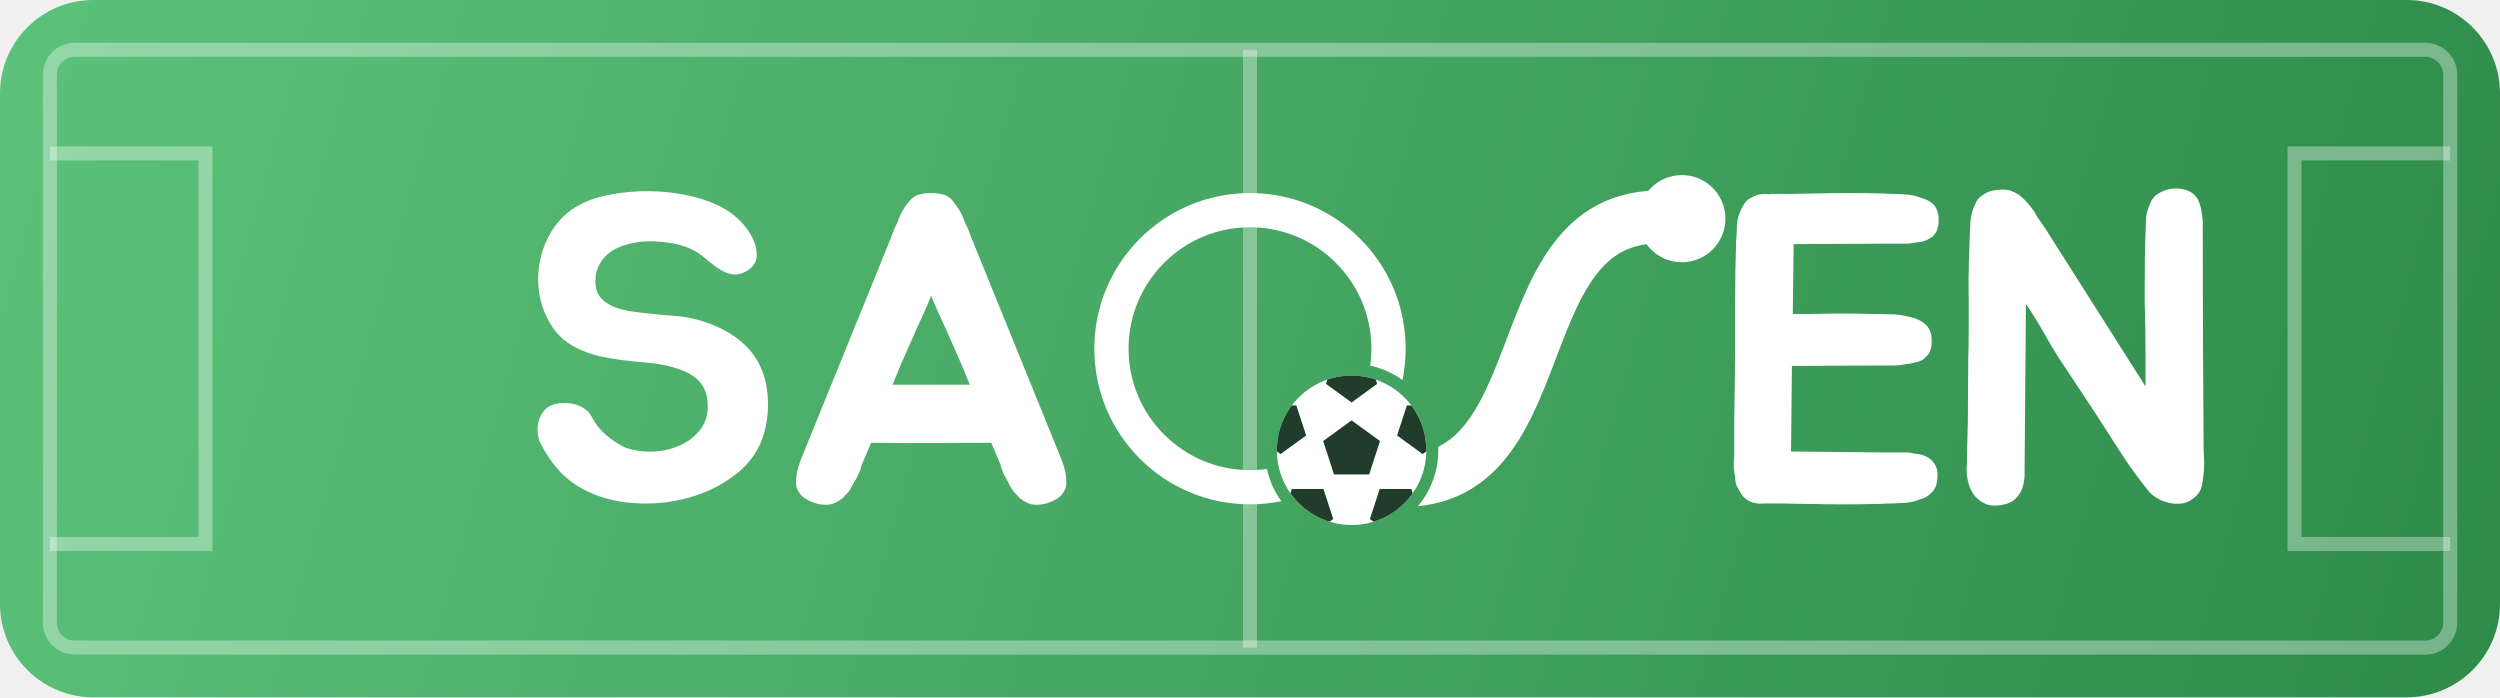
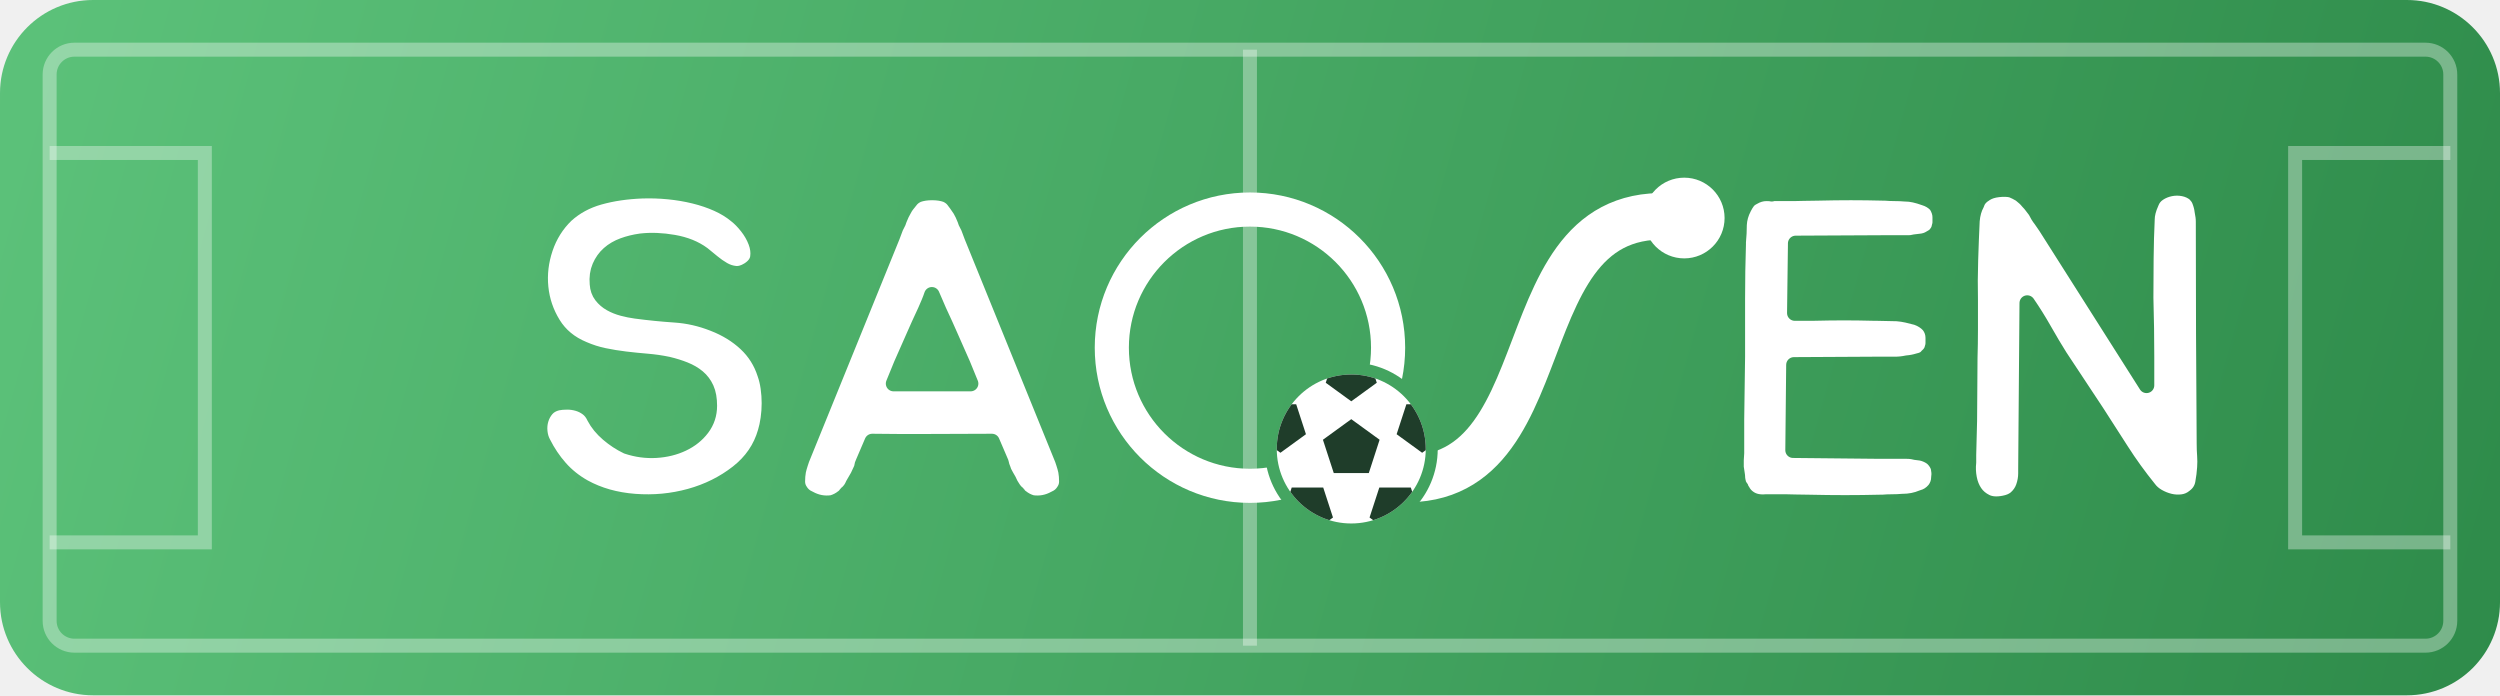
- <svg xmlns="http://www.w3.org/2000/svg" viewBox="-1231.1 -442.1 5725.7 1597.1" role="img" aria-label="SAQSEN（さくせん盤）">
+ <svg xmlns="http://www.w3.org/2000/svg" viewBox="-1239.4 -442.1 5742.4 1597.1" role="img" aria-label="SAQSEN（さくせん盤）">
  <defs>
-     <linearGradient id="g" gradientUnits="userSpaceOnUse" x1="-1231.1" y1="-442.1" x2="4494.6" y2="1155.1">
+     <linearGradient id="g" gradientUnits="userSpaceOnUse" x1="-1239.4" y1="-442.1" x2="4502.9" y2="1155.1">
      <stop offset="0" stop-color="#5cc27a" />
      <stop offset="1" stop-color="#2e8b4a" />
    </linearGradient>
    <clipPath id="b">
      <circle cx="1864.4" cy="589.2" r="171.1" />
    </clipPath>
  </defs>
-   <rect x="-1231.1" y="-442.1" width="5725.7" height="1597.1" rx="213.9" fill="url(#g)" />
-   <rect x="-1117" y="-328" width="5497.6" height="1369" rx="57" stroke="#ffffff" stroke-opacity="0.35" stroke-width="32.1" fill="none" />
+   <rect x="-1239.4" y="-442.1" width="5742.4" height="1597.1" rx="213.9" fill="url(#g)" />
+   <rect x="-1125.4" y="-328" width="5514.2" height="1369" rx="57" stroke="#ffffff" stroke-opacity="0.35" stroke-width="32.1" fill="none" />
  <path d="M1631.7 -328V1041" stroke="#ffffff" stroke-opacity="0.35" stroke-width="32.1" fill="none" />
-   <path d="M-1117 -90.7h356.5v894.4h-356.5" stroke="#ffffff" stroke-opacity="0.35" stroke-width="32.1" fill="none" />
-   <path d="M4380.5 -90.7h-356.5v894.4h356.5" stroke="#ffffff" stroke-opacity="0.35" stroke-width="32.1" fill="none" />
-   <g fill="#ffffff">
+   <path d="M-1125.4 -90.7h356.5v894.4h-356.5" stroke="#ffffff" stroke-opacity="0.35" stroke-width="32.1" fill="none" />
+   <path d="M4388.9 -90.7h-356.5v894.4h356.5" stroke="#ffffff" stroke-opacity="0.35" stroke-width="32.1" fill="none" />
+   <g fill="#ffffff" stroke="url(#g)" stroke-width="35.6" stroke-linejoin="round">
    <path d="M517.909 417.0Q522.909 431.0 525.409 448.5Q527.909 466.0 527.909 484.0Q527.909 502.0 525.409 519.5Q522.909 537.0 518.909 550.0Q502.909 606.0 454.909 643.5Q406.909 681.0 345.409 698.0Q283.909 715.0 218.409 710.0Q152.909 705.0 101.909 677.0Q69.909 659.0 46.909 633.0Q23.909 607.0 7.909 575.0Q1.909 564.0 0.409 549.5Q-1.091 535.0 2.909 521.5Q6.909 508.0 15.909 497.5Q24.909 487.0 40.909 483.0Q50.909 481.0 63.409 481.0Q75.909 481.0 87.909 484.5Q99.909 488.0 109.909 495.5Q119.909 503.0 125.909 516.0Q136.909 537.0 157.409 554.5Q177.909 572.0 200.909 583.0Q233.909 594.0 267.409 592.0Q300.909 590.0 328.409 577.0Q355.909 564.0 372.909 541.5Q389.909 519.0 389.909 490.0Q389.909 466.0 382.909 450.5Q375.909 435.0 363.409 424.5Q350.909 414.0 333.409 407.0Q315.909 400.0 294.909 395.0Q270.909 390.0 246.409 388.0Q221.909 386.0 196.909 383.0Q171.909 380.0 147.909 375.0Q123.909 370.0 100.909 360.0Q54.909 341.0 30.909 302.0Q6.909 263.0 2.409 218.0Q-2.091 173.0 12.909 128.5Q27.909 84.0 60.909 52.0Q92.909 23.0 137.409 10.5Q181.909 -2.0 235.909 -4.0Q265.909 -5.0 296.409 -2.0Q326.909 1.0 355.409 8.0Q383.909 15.0 408.409 26.0Q432.909 37.0 450.909 52.0Q463.909 62.0 476.909 78.5Q489.909 95.0 496.909 113.5Q503.909 132.0 501.409 149.0Q498.909 166.0 479.909 178.0Q463.909 188.0 449.409 186.5Q434.909 185.0 421.909 177.5Q408.909 170.0 396.909 160.0Q384.909 150.0 374.909 142.0Q347.909 122.0 307.909 115.0Q267.909 108.0 232.909 112.0Q210.909 115.0 191.909 122.0Q172.909 129.0 159.409 141.0Q145.909 153.0 138.409 170.5Q130.909 188.0 132.909 210.0Q133.909 226.0 142.409 237.0Q150.909 248.0 163.409 255.0Q175.909 262.0 190.909 266.0Q205.909 270.0 220.909 272.0Q265.909 278.0 310.909 281.0Q355.909 284.0 398.909 301.0Q442.909 318.0 473.909 347.0Q504.909 376.0 517.909 417.0Z" />
    <path d="M1209.079 640.0Q1210.079 646.0 1210.579 651.5Q1211.079 657.0 1211.079 664.0Q1211.079 676.0 1204.079 686.0Q1201.079 691.0 1196.079 695.5Q1191.079 700.0 1184.079 703.0Q1159.079 717.0 1131.079 713.0Q1117.079 709.0 1106.079 700.0Q1104.079 698.0 1103.079 697.5Q1102.079 697.0 1101.079 695.0Q1100.079 694.0 1099.079 692.5Q1098.079 691.0 1096.079 690.0Q1091.079 685.0 1088.079 680.5Q1085.079 676.0 1082.079 671.0Q1080.079 666.0 1077.579 661.5Q1075.079 657.0 1072.079 652.0Q1070.079 648.0 1068.079 644.5Q1066.079 641.0 1065.079 637.0Q1061.079 628.0 1060.079 621.0L1039.079 572.0Q970.079 572.0 901.579 572.5Q833.079 573.0 764.079 572.0L743.079 621.0Q741.079 625.0 740.579 629.0Q740.079 633.0 738.079 637.0Q736.079 641.0 734.579 644.5Q733.079 648.0 731.079 652.0Q728.079 657.0 725.579 661.5Q723.079 666.0 720.079 671.0Q718.079 676.0 715.079 680.5Q712.079 685.0 707.079 690.0Q705.079 691.0 704.079 692.5Q703.079 694.0 702.079 695.0Q701.079 697.0 700.079 697.5Q699.079 698.0 697.079 700.0Q686.079 709.0 672.079 713.0Q644.079 717.0 619.079 703.0Q612.079 700.0 607.079 695.5Q602.079 691.0 599.079 686.0Q592.079 676.0 592.079 664.0Q592.079 657.0 592.579 651.5Q593.079 646.0 594.079 640.0Q596.079 631.0 599.079 622.0Q602.079 613.0 602.079 613.0L810.079 101.0L816.079 85.0Q818.079 79.0 821.079 74.0Q824.079 69.0 826.079 62.0Q831.079 49.0 837.079 39.0Q840.079 33.0 844.079 28.0Q848.079 23.0 852.079 18.0Q858.079 10.0 869.079 5.0Q883.079 0.0 901.579 0.0Q920.079 0.0 934.079 5.0Q945.079 10.0 951.079 18.0Q958.079 27.0 966.079 39.0Q972.079 49.0 977.079 62.0Q979.079 69.0 982.079 74.0Q985.079 79.0 987.079 85.0L993.079 101.0L1201.079 613.0Q1201.079 613.0 1204.079 622.0Q1207.079 631.0 1209.079 640.0ZM972.079 395.0Q959.079 366.0 945.579 335.0Q932.079 304.0 917.079 272.0Q913.079 263.0 909.079 253.5Q905.079 244.0 901.079 235.0Q898.079 244.0 894.079 253.5Q890.079 263.0 886.079 272.0Q871.079 304.0 857.579 335.0Q844.079 366.0 831.079 395.0L813.079 439.0H990.079Z" />
-     <path d="M2876.867 120.0 2874.867 277.0H2914.867Q2955.867 276.0 2987.867 276.0Q3019.867 276.0 3058.867 277.0H3063.867Q3075.867 277.0 3087.367 277.5Q3098.867 278.0 3109.867 278.0Q3121.867 279.0 3132.867 281.5Q3143.867 284.0 3154.867 287.0Q3171.867 293.0 3182.867 305.0Q3192.867 318.0 3192.867 334.0Q3192.867 339.0 3192.867 345.5Q3192.867 352.0 3190.867 357.0Q3188.867 368.0 3177.867 377.0Q3172.867 384.0 3158.867 387.0Q3145.867 391.0 3132.867 392.0Q3118.867 395.0 3104.867 395.0H3057.867L2872.867 396.0L2870.867 592.0L3069.867 594.0H3116.867Q3124.867 594.0 3131.867 594.0Q3138.867 594.0 3144.867 595.0Q3152.867 597.0 3159.367 597.5Q3165.867 598.0 3171.867 600.0Q3183.867 604.0 3191.867 611.0Q3201.867 621.0 3204.867 632.0Q3205.867 637.0 3206.367 642.5Q3206.867 648.0 3205.867 654.0Q3205.867 670.0 3195.867 683.0Q3183.867 697.0 3167.867 701.0Q3146.867 710.0 3121.867 710.0Q3110.867 711.0 3098.867 711.0Q3086.867 711.0 3075.867 712.0H3069.867Q2991.867 714.0 2907.867 712.0Q2887.867 712.0 2875.867 711.5Q2863.867 711.0 2854.367 711.0Q2844.867 711.0 2834.867 711.0Q2824.867 711.0 2808.867 711.0Q2785.867 713.0 2770.867 703.0Q2759.867 696.0 2753.867 684.0Q2750.867 681.0 2750.867 678.0Q2749.867 676.0 2748.867 675.0Q2747.867 674.0 2746.867 672.0Q2744.867 667.0 2743.867 661.5Q2742.867 656.0 2742.867 651.0Q2741.867 646.0 2741.367 641.0Q2740.867 636.0 2739.867 631.0V615.0Q2739.867 611.0 2740.367 607.0Q2740.867 603.0 2740.867 599.0V521.0L2742.867 377.0V244.0Q2742.867 208.0 2743.367 180.0Q2743.867 152.0 2744.867 119.0V114.0Q2745.867 103.0 2746.367 93.5Q2746.867 84.0 2746.867 74.0Q2747.867 54.0 2757.867 35.0Q2761.867 27.0 2766.367 21.0Q2770.867 15.0 2778.867 11.0Q2793.867 2.0 2809.867 2.0Q2817.867 2.0 2821.867 3.0V2.0Q2839.867 2.0 2850.867 2.0Q2861.867 2.0 2872.367 2.0Q2882.867 2.0 2894.867 1.5Q2906.867 1.0 2927.867 1.0Q2967.867 0.0 3003.867 0.0Q3039.867 0.0 3077.867 1.0H3081.867Q3092.867 2.0 3104.867 2.0Q3116.867 2.0 3127.867 3.0Q3138.867 3.0 3149.867 5.5Q3160.867 8.0 3171.867 12.0Q3188.867 17.0 3199.867 29.0Q3208.867 43.0 3208.867 57.0Q3208.867 63.0 3208.867 68.5Q3208.867 74.0 3206.867 79.0Q3205.867 89.0 3194.867 100.0Q3190.867 102.0 3186.367 105.0Q3181.867 108.0 3175.867 110.0Q3169.867 112.0 3163.367 112.5Q3156.867 113.0 3150.867 114.0Q3142.867 116.0 3136.367 116.0Q3129.867 116.0 3121.867 116.0H3076.867L2876.867 117.0Z" />
-     <path d="M3816.764 632.0Q3815.764 649.0 3812.264 668.0Q3808.764 687.0 3792.764 699.0Q3780.764 709.0 3765.764 711.0Q3750.764 713.0 3736.264 709.5Q3721.764 706.0 3708.764 698.5Q3695.764 691.0 3687.764 680.0Q3653.764 638.0 3625.264 593.5Q3596.764 549.0 3567.764 504.0L3483.764 377.0Q3466.764 350.0 3447.764 316.5Q3428.764 283.0 3408.764 254.0L3405.764 636.0V645.0Q3405.764 661.0 3400.264 676.5Q3394.764 692.0 3381.764 703.0Q3371.764 711.0 3355.764 714.0Q3330.764 719.0 3314.264 711.0Q3297.764 703.0 3288.264 689.0Q3278.764 675.0 3275.264 656.5Q3271.764 638.0 3273.764 620.0V603.0L3275.764 525.0L3276.764 380.0Q3277.764 348.0 3277.764 314.5Q3277.764 281.0 3277.764 246.0Q3276.764 203.0 3278.264 155.0Q3279.764 107.0 3281.764 65.0Q3283.764 42.0 3292.764 26.0Q3296.764 12.0 3313.764 2.0Q3324.764 -5.0 3342.264 -7.0Q3359.764 -9.0 3372.764 -6.0Q3377.764 -4.0 3382.764 -1.5Q3387.764 1.0 3392.764 4.0Q3397.764 8.0 3402.264 12.0Q3406.764 16.0 3410.764 21.0Q3415.764 26.0 3419.764 31.5Q3423.764 37.0 3427.764 42.0Q3430.764 48.0 3433.764 53.0Q3436.764 58.0 3440.764 63.0L3451.764 79.0L3682.764 443.0V377.0Q3682.764 345.0 3682.264 311.5Q3681.764 278.0 3680.764 242.0Q3680.764 200.0 3681.264 152.0Q3681.764 104.0 3683.764 62.0Q3683.764 45.0 3693.764 23.0Q3698.764 10.0 3710.764 2.0Q3722.764 -6.0 3737.764 -9.0Q3752.764 -12.0 3767.764 -9.0Q3782.764 -6.0 3793.764 3.0Q3796.764 6.0 3799.764 10.0Q3802.764 14.0 3804.764 19.0Q3809.764 32.0 3810.764 42.0Q3813.764 56.0 3813.764 67.0Q3813.764 192.0 3814.264 322.0Q3814.764 452.0 3815.764 577.0Q3815.764 591.0 3816.764 604.5Q3817.764 618.0 3816.764 632.0Z" />
+     <path d="M2885.192 120.0 2883.192 277.0H2923.192Q2964.192 276.0 2996.192 276.0Q3028.192 276.0 3067.192 277.0H3072.192Q3084.192 277.0 3095.692 277.5Q3107.192 278.0 3118.192 278.0Q3130.192 279.0 3141.192 281.5Q3152.192 284.0 3163.192 287.0Q3180.192 293.0 3191.192 305.0Q3201.192 318.0 3201.192 334.0Q3201.192 339.0 3201.192 345.5Q3201.192 352.0 3199.192 357.0Q3197.192 368.0 3186.192 377.0Q3181.192 384.0 3167.192 387.0Q3154.192 391.0 3141.192 392.0Q3127.192 395.0 3113.192 395.0H3066.192L2881.192 396.0L2879.192 592.0L3078.192 594.0H3125.192Q3133.192 594.0 3140.192 594.0Q3147.192 594.0 3153.192 595.0Q3161.192 597.0 3167.692 597.5Q3174.192 598.0 3180.192 600.0Q3192.192 604.0 3200.192 611.0Q3210.192 621.0 3213.192 632.0Q3214.192 637.0 3214.692 642.5Q3215.192 648.0 3214.192 654.0Q3214.192 670.0 3204.192 683.0Q3192.192 697.0 3176.192 701.0Q3155.192 710.0 3130.192 710.0Q3119.192 711.0 3107.192 711.0Q3095.192 711.0 3084.192 712.0H3078.192Q3000.192 714.0 2916.192 712.0Q2896.192 712.0 2884.192 711.5Q2872.192 711.0 2862.692 711.0Q2853.192 711.0 2843.192 711.0Q2833.192 711.0 2817.192 711.0Q2794.192 713.0 2779.192 703.0Q2768.192 696.0 2762.192 684.0Q2759.192 681.0 2759.192 678.0Q2758.192 676.0 2757.192 675.0Q2756.192 674.0 2755.192 672.0Q2753.192 667.0 2752.192 661.5Q2751.192 656.0 2751.192 651.0Q2750.192 646.0 2749.692 641.0Q2749.192 636.0 2748.192 631.0V615.0Q2748.192 611.0 2748.692 607.0Q2749.192 603.0 2749.192 599.0V521.0L2751.192 377.0V244.0Q2751.192 208.0 2751.692 180.0Q2752.192 152.0 2753.192 119.0V114.0Q2754.192 103.0 2754.692 93.5Q2755.192 84.0 2755.192 74.0Q2756.192 54.0 2766.192 35.0Q2770.192 27.0 2774.692 21.0Q2779.192 15.0 2787.192 11.0Q2802.192 2.0 2818.192 2.0Q2826.192 2.0 2830.192 3.0V2.0Q2848.192 2.0 2859.192 2.0Q2870.192 2.0 2880.692 2.0Q2891.192 2.0 2903.192 1.5Q2915.192 1.0 2936.192 1.0Q2976.192 0.0 3012.192 0.0Q3048.192 0.0 3086.192 1.0H3090.192Q3101.192 2.0 3113.192 2.0Q3125.192 2.0 3136.192 3.0Q3147.192 3.0 3158.192 5.5Q3169.192 8.0 3180.192 12.0Q3197.192 17.0 3208.192 29.0Q3217.192 43.0 3217.192 57.0Q3217.192 63.0 3217.192 68.5Q3217.192 74.0 3215.192 79.0Q3214.192 89.0 3203.192 100.0Q3199.192 102.0 3194.692 105.0Q3190.192 108.0 3184.192 110.0Q3178.192 112.0 3171.692 112.5Q3165.192 113.0 3159.192 114.0Q3151.192 116.0 3144.692 116.0Q3138.192 116.0 3130.192 116.0H3085.192L2885.192 117.0Z" />
+     <path d="M3825.089 632.0Q3824.089 649.0 3820.589 668.0Q3817.089 687.0 3801.089 699.0Q3789.089 709.0 3774.089 711.0Q3759.089 713.0 3744.589 709.5Q3730.089 706.0 3717.089 698.5Q3704.089 691.0 3696.089 680.0Q3662.089 638.0 3633.589 593.5Q3605.089 549.0 3576.089 504.0L3492.089 377.0Q3475.089 350.0 3456.089 316.5Q3437.089 283.0 3417.089 254.0L3414.089 636.0V645.0Q3414.089 661.0 3408.589 676.5Q3403.089 692.0 3390.089 703.0Q3380.089 711.0 3364.089 714.0Q3339.089 719.0 3322.589 711.0Q3306.089 703.0 3296.589 689.0Q3287.089 675.0 3283.589 656.5Q3280.089 638.0 3282.089 620.0V603.0L3284.089 525.0L3285.089 380.0Q3286.089 348.0 3286.089 314.5Q3286.089 281.0 3286.089 246.0Q3285.089 203.0 3286.589 155.0Q3288.089 107.0 3290.089 65.0Q3292.089 42.0 3301.089 26.0Q3305.089 12.0 3322.089 2.0Q3333.089 -5.0 3350.589 -7.0Q3368.089 -9.0 3381.089 -6.0Q3386.089 -4.0 3391.089 -1.5Q3396.089 1.0 3401.089 4.0Q3406.089 8.0 3410.589 12.0Q3415.089 16.0 3419.089 21.0Q3424.089 26.0 3428.089 31.5Q3432.089 37.0 3436.089 42.0Q3439.089 48.0 3442.089 53.0Q3445.089 58.0 3449.089 63.0L3460.089 79.0L3691.089 443.0V377.0Q3691.089 345.0 3690.589 311.5Q3690.089 278.0 3689.089 242.0Q3689.089 200.0 3689.589 152.0Q3690.089 104.0 3692.089 62.0Q3692.089 45.0 3702.089 23.0Q3707.089 10.0 3719.089 2.0Q3731.089 -6.0 3746.089 -9.0Q3761.089 -12.0 3776.089 -9.0Q3791.089 -6.0 3802.089 3.0Q3805.089 6.0 3808.089 10.0Q3811.089 14.0 3813.089 19.0Q3818.089 32.0 3819.089 42.0Q3822.089 56.0 3822.089 67.0Q3822.089 192.0 3822.589 322.0Q3823.089 452.0 3824.089 577.0Q3824.089 591.0 3825.089 604.5Q3826.089 618.0 3825.089 632.0Z" />
  </g>
-   <path d="M2620.8 58.7C2182 -4 2370.1 717 1931.2 654.3" stroke="#ffffff" stroke-width="121.2" stroke-linecap="round" fill="none" />
-   <circle cx="2620.8" cy="58.7" r="99.8" fill="#ffffff" />
-   <circle cx="1931.2" cy="654.3" r="99.8" fill="#ffffff" />
+   <path d="M2629.2 58.7C2190.3 -4 2378.4 717 1939.6 654.3" stroke="#ffffff" stroke-width="107" stroke-linecap="round" fill="none" />
+   <circle cx="2629.2" cy="58.7" r="92.7" fill="#ffffff" />
+   <circle cx="1939.6" cy="654.3" r="92.7" fill="#ffffff" />
  <circle cx="1631.7" cy="356.5" r="317.3" fill="none" stroke="#ffffff" stroke-width="78.4" />
  <circle cx="1864.4" cy="589.2" r="198.6" fill="url(#g)" />
  <circle cx="1864.4" cy="589.2" r="171.1" fill="#ffffff" />
  <g clip-path="url(#b)" fill="#1f3d2a">
    <polygon points="1864.4,520.7 1929.5,568 1904.7,644.5 1824.2,644.5 1799.3,568" />
    <polygon points="1900.6,368.2 1923,437.1 1864.4,479.7 1805.8,437.1 1828.2,368.2" />
    <polygon points="2085.8,555.3 2027.2,597.9 1968.6,555.3 1991,486.5 2063.4,486.5" />
    <polygon points="1965,789.2 1906.4,746.6 1928.8,677.8 2001.2,677.8 2023.6,746.6" />
    <polygon points="1705.3,746.6 1727.6,677.8 1800,677.8 1822.4,746.6 1763.8,789.2" />
    <polygon points="1665.5,486.5 1737.9,486.5 1760.3,555.3 1701.7,597.9 1643.1,555.3" />
  </g>
</svg>
